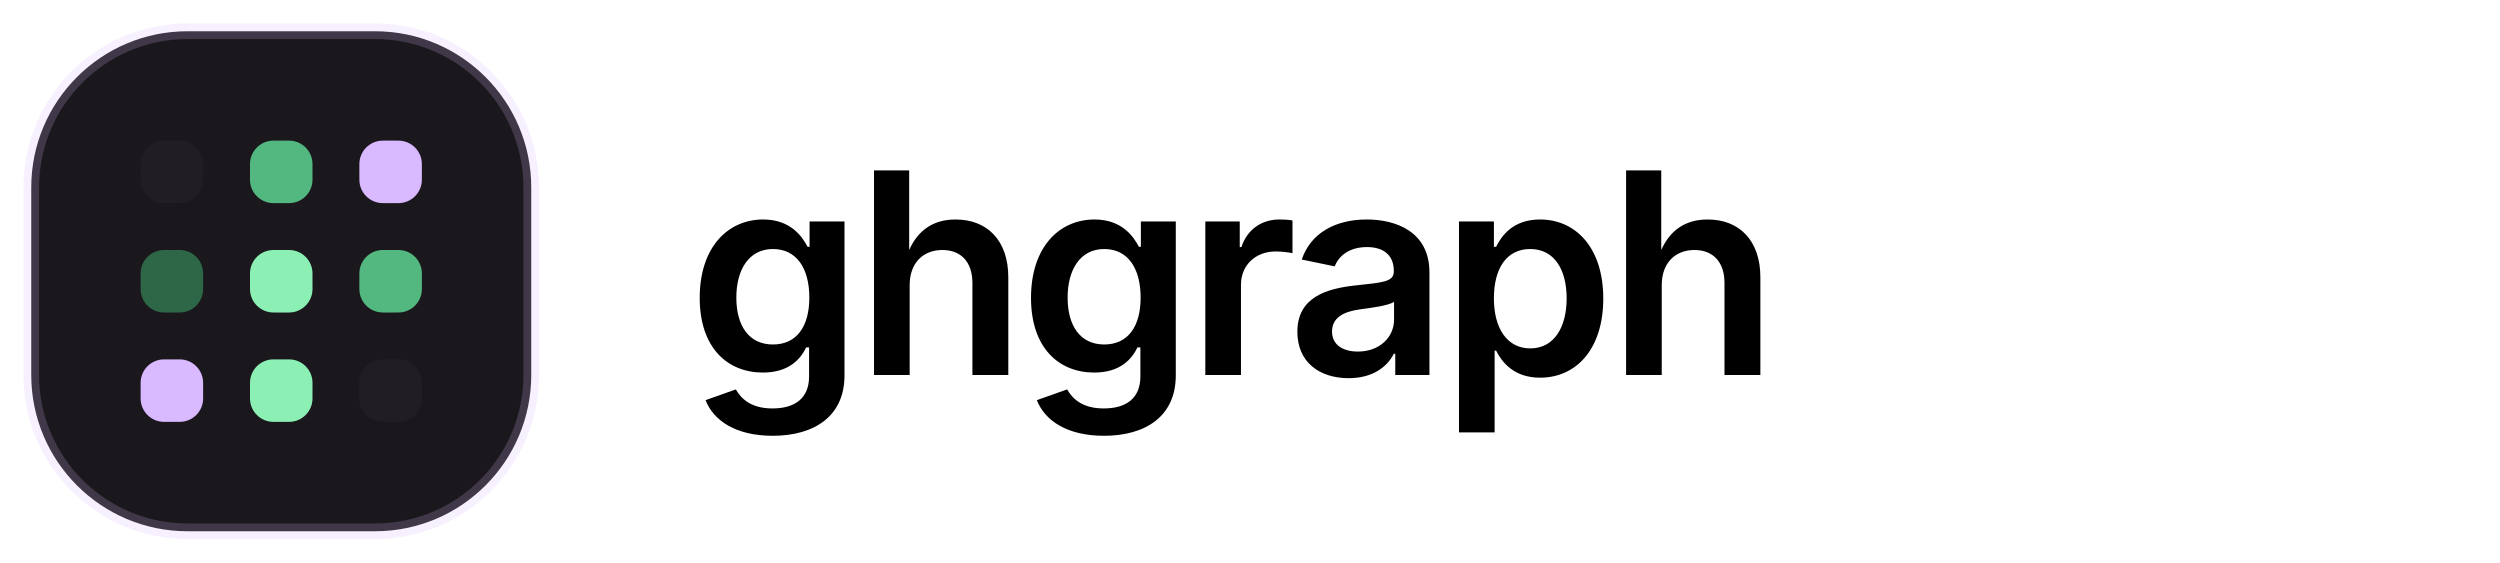
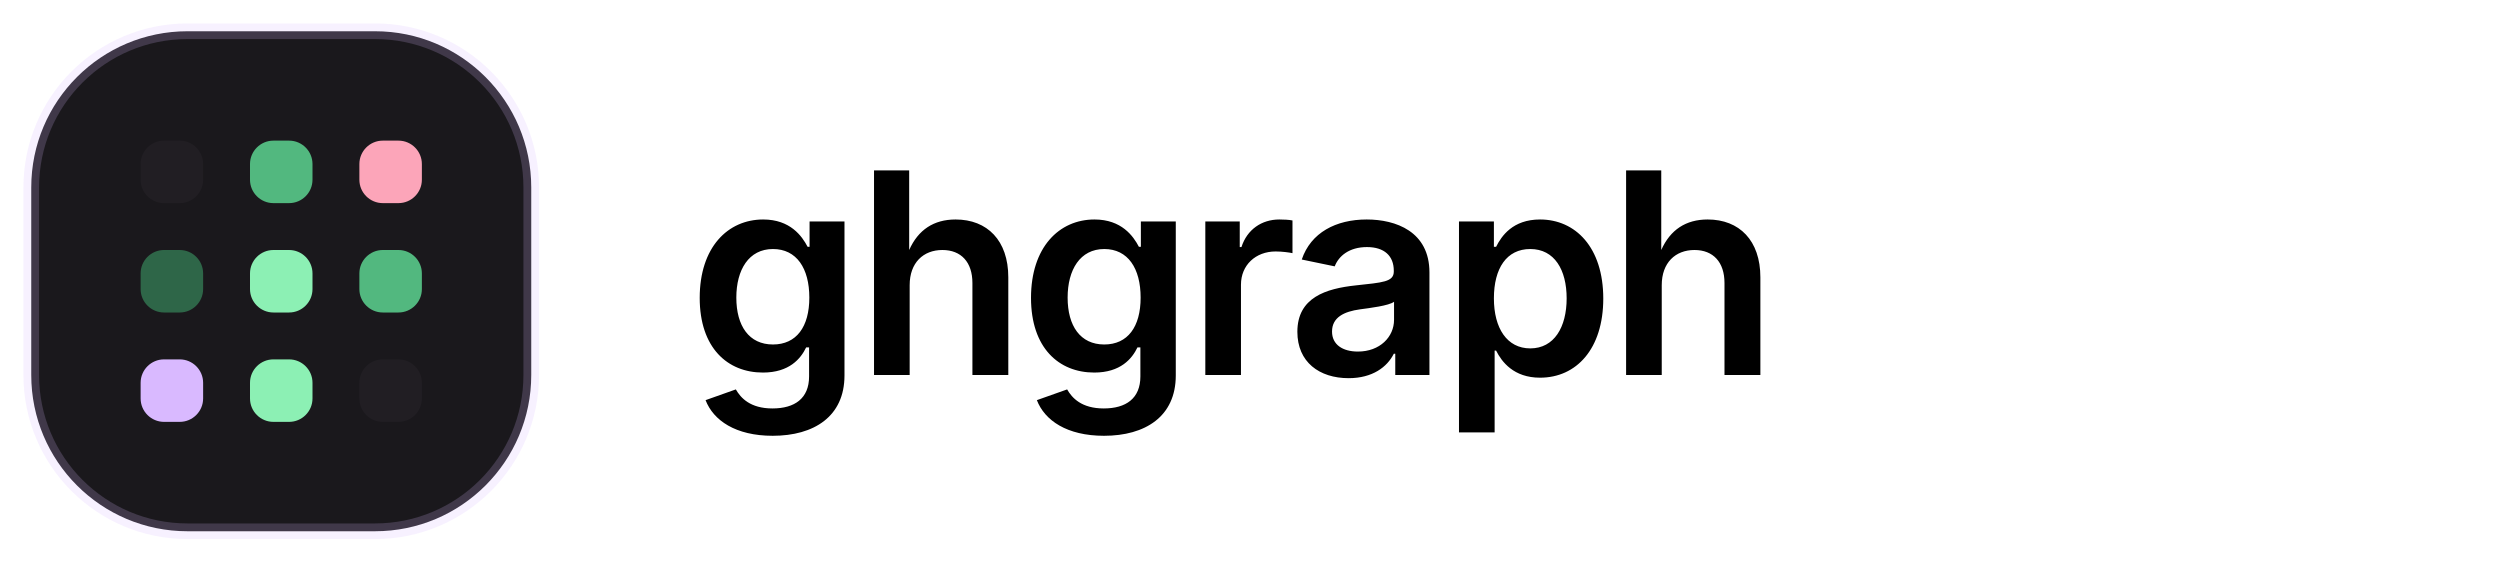
<svg xmlns="http://www.w3.org/2000/svg" viewBox="0 0 160 36" width="160" height="36" fill="none">
  <rect x="2" y="2" width="32" height="32" rx="10" fill="#1a181c" stroke="rgba(217, 185, 255, 0.2)" stroke-width="1" />
  <rect x="9" y="9" width="4" height="4" rx="1.5" fill="#211e23" />
  <rect x="16" y="9" width="4" height="4" rx="1.5" fill="#52b87f" />
-   <rect x="23" y="9" width="4" height="4" rx="1.5" fill="#d9b9ff" />
+   <rect x="23" y="9" width="4" height="4" rx="1.5" fill="#fca5b9" />
  <rect x="9" y="16" width="4" height="4" rx="1.5" fill="#2e6648" />
  <rect x="16" y="16" width="4" height="4" rx="1.5" fill="#8cf0b4" />
  <rect x="23" y="16" width="4" height="4" rx="1.5" fill="#52b87f" />
  <rect x="9" y="23" width="4" height="4" rx="1.5" fill="#d9b9ff" />
  <rect x="16" y="23" width="4" height="4" rx="1.5" fill="#8cf0b4" />
  <rect x="23" y="23" width="4" height="4" rx="1.5" fill="#211e23" />
  <text x="44" y="24" font-family="'Outfit', -apple-system, sans-serif" font-size="18" font-weight="600" fill="currentColor" letter-spacing="-0.03em">ghgraph</text>
</svg>
